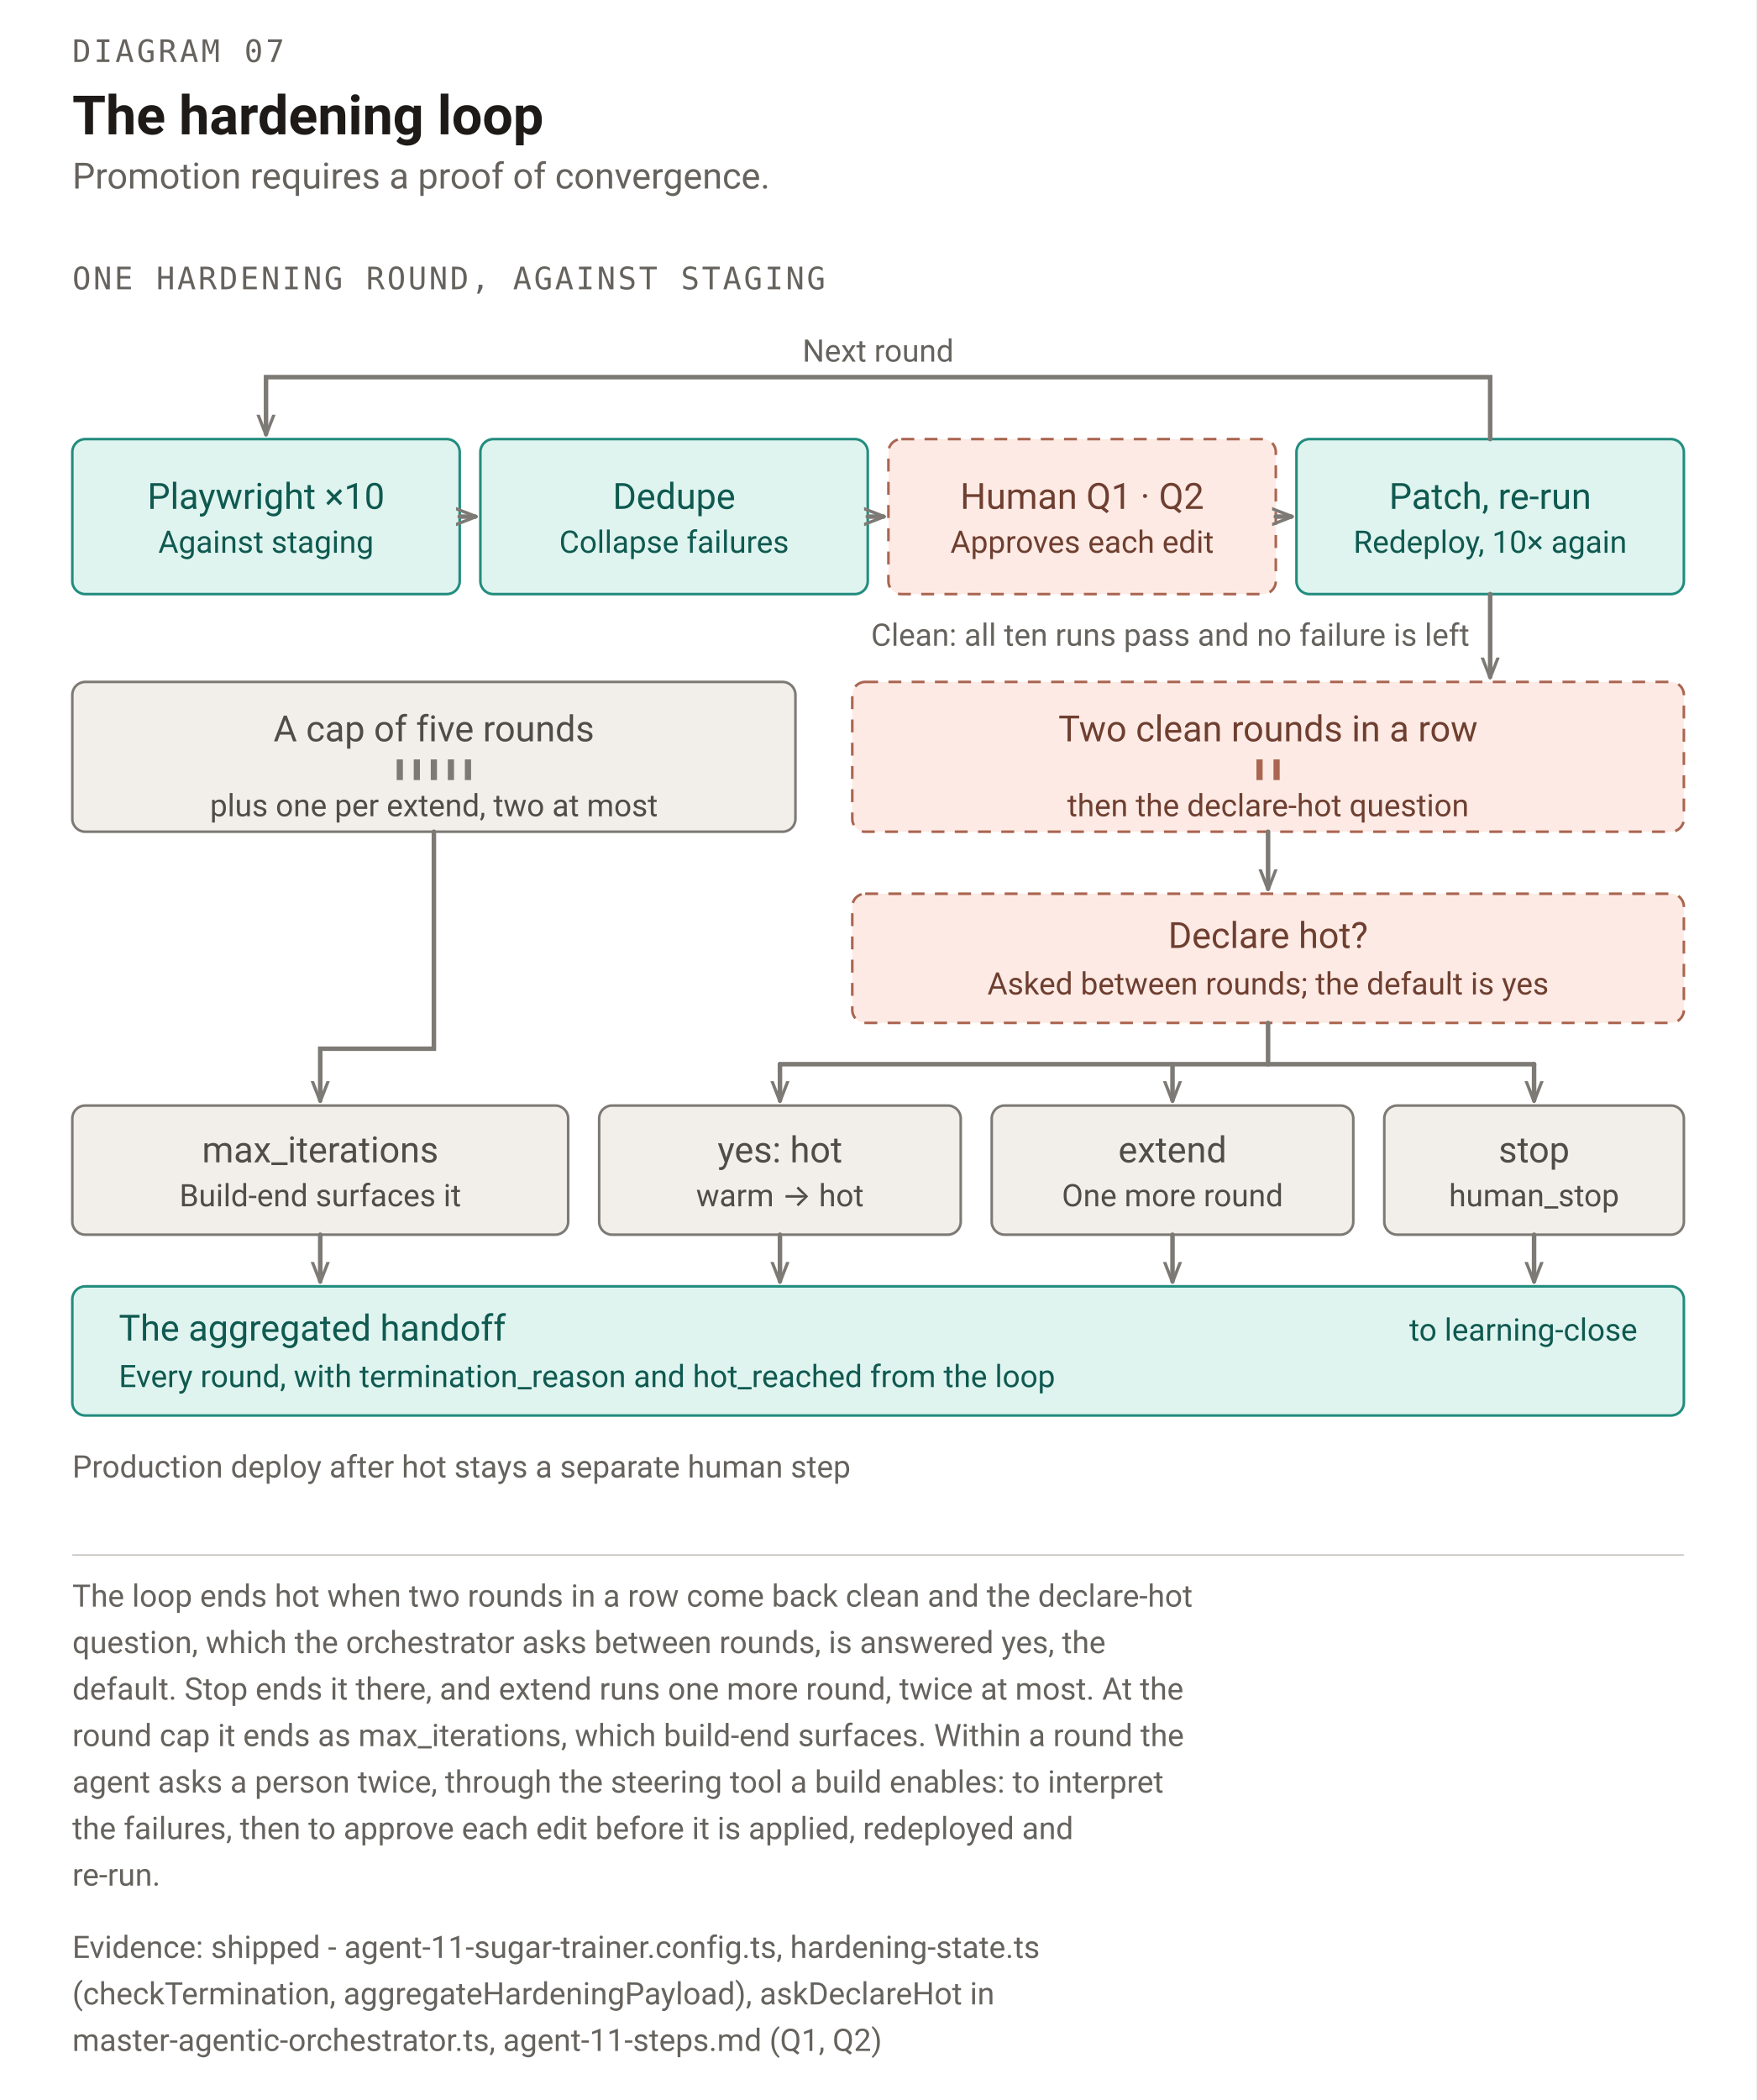
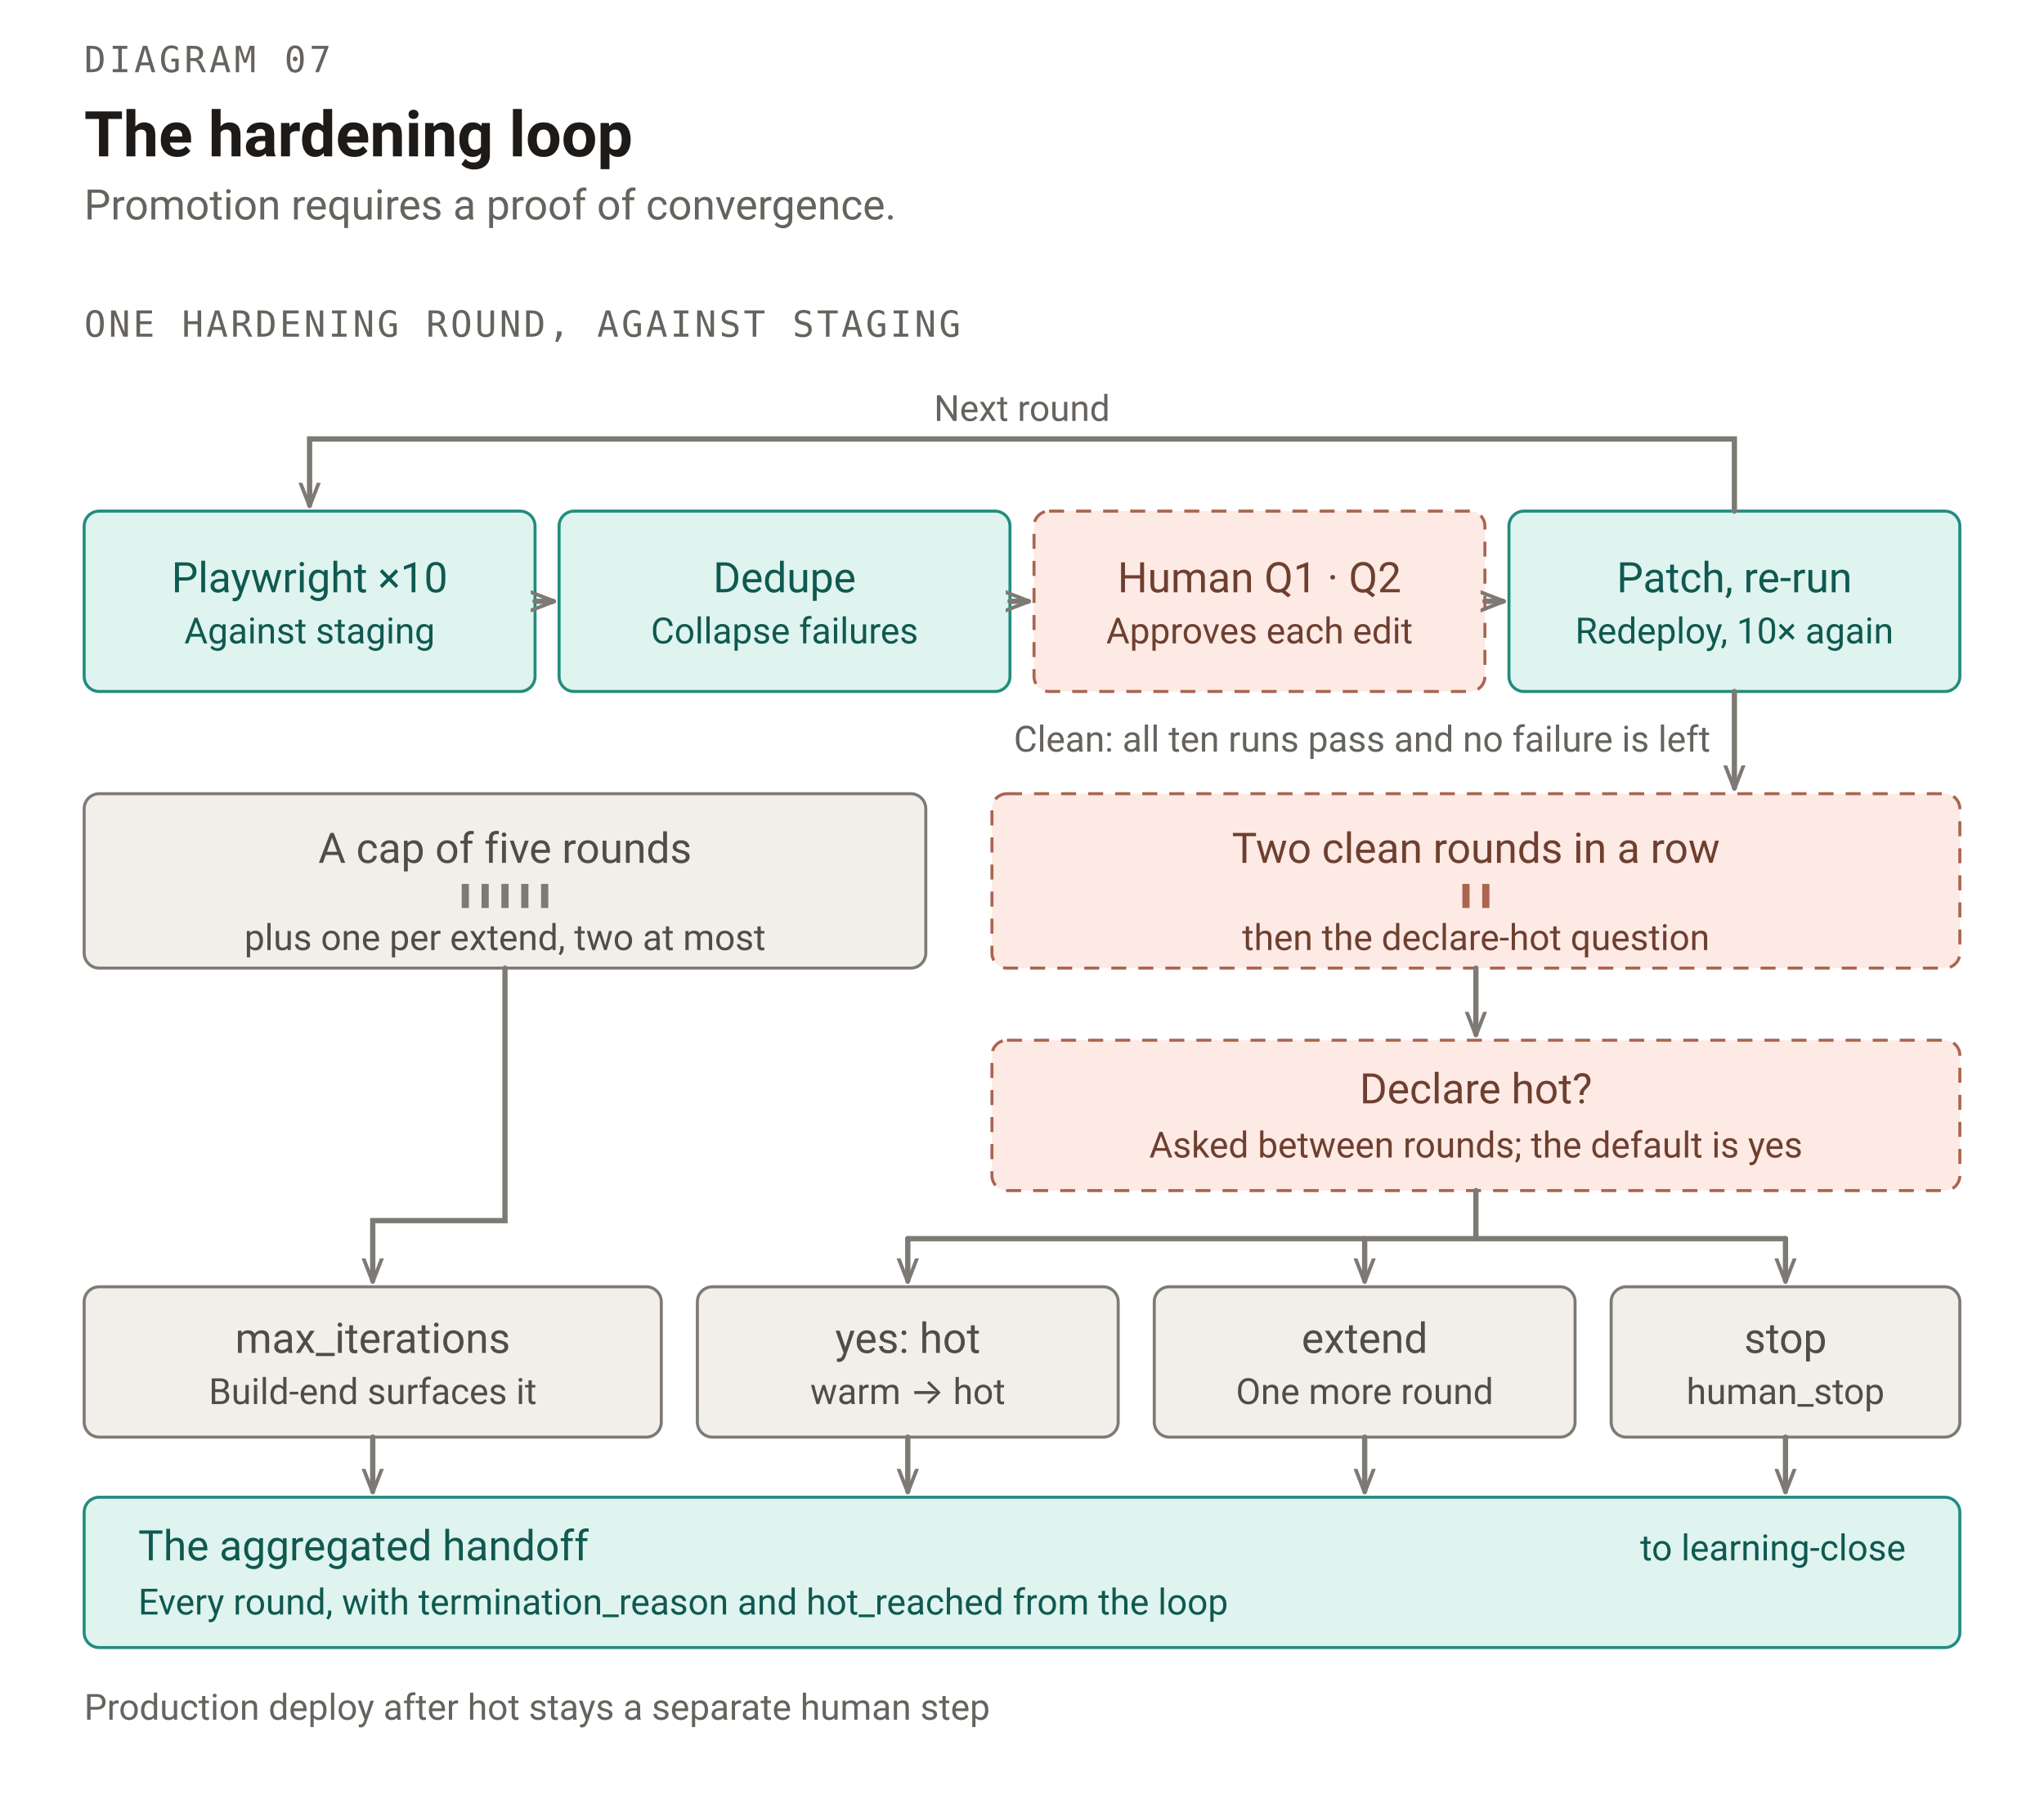
- <svg xmlns="http://www.w3.org/2000/svg" viewBox="0 0 680 813" width="100%" role="img" aria-label="The hardening loop. Promotion requires a proof of convergence.">
+ <svg xmlns="http://www.w3.org/2000/svg" viewBox="0 0 680 600" width="100%" role="img" aria-label="The hardening loop. Promotion requires a proof of convergence.">
  <style>text{font-family:system-ui,-apple-system,'Segoe UI',Roboto,'Helvetica Neue',sans-serif}text.mono{font-family:ui-monospace,'SFMono-Regular','Cascadia Mono','Segoe UI Mono','DejaVu Sans Mono','Liberation Mono',monospace}.num{font-variant-numeric:tabular-nums}@media (prefers-color-scheme:dark){.teal-f{fill:#122925;stroke:#61c2b2}.teal-o{stroke:#61c2b2}.teal-t{fill:#bee8e0}.teal-m{fill:#61c2b2}.teal-h{stroke:#32a091}.purple-f{fill:#242232;stroke:#ada4e6}.purple-o{stroke:#ada4e6}.purple-t{fill:#dddafb}.purple-m{fill:#ada4e6}.purple-h{stroke:#8b81c5}.coral-f{fill:#311f19;stroke:#e39982}.coral-o{stroke:#e39982}.coral-t{fill:#fad5c9}.coral-m{fill:#e39982}.coral-h{stroke:#c0765f}.gray-f{fill:#262421;stroke:#b1ada8}.gray-o{stroke:#b1ada8}.gray-t{fill:#e1ddd8}.gray-m{fill:#b1ada8}.gray-h{stroke:#8f8b87}.surface{fill:#0d0b08}.ink{fill:#ebe7e2}.mute{fill:#dbd7d2}.rule{stroke:#5b5753}}[data-theme=dark] .teal-f{fill:#122925;stroke:#61c2b2}[data-theme=dark] .teal-o{stroke:#61c2b2}[data-theme=dark] .teal-t{fill:#bee8e0}[data-theme=dark] .teal-m{fill:#61c2b2}[data-theme=dark] .teal-h{stroke:#32a091}[data-theme=dark] .purple-f{fill:#242232;stroke:#ada4e6}[data-theme=dark] .purple-o{stroke:#ada4e6}[data-theme=dark] .purple-t{fill:#dddafb}[data-theme=dark] .purple-m{fill:#ada4e6}[data-theme=dark] .purple-h{stroke:#8b81c5}[data-theme=dark] .coral-f{fill:#311f19;stroke:#e39982}[data-theme=dark] .coral-o{stroke:#e39982}[data-theme=dark] .coral-t{fill:#fad5c9}[data-theme=dark] .coral-m{fill:#e39982}[data-theme=dark] .coral-h{stroke:#c0765f}[data-theme=dark] .gray-f{fill:#262421;stroke:#b1ada8}[data-theme=dark] .gray-o{stroke:#b1ada8}[data-theme=dark] .gray-t{fill:#e1ddd8}[data-theme=dark] .gray-m{fill:#b1ada8}[data-theme=dark] .gray-h{stroke:#8f8b87}[data-theme=dark] .surface{fill:#0d0b08}[data-theme=dark] .ink{fill:#ebe7e2}[data-theme=dark] .mute{fill:#dbd7d2}[data-theme=dark] .rule{stroke:#5b5753}[data-theme=light] .teal-f{fill:#dff4ef;stroke:#228c7e}[data-theme=light] .teal-o{stroke:#228c7e}[data-theme=light] .teal-t{fill:#0f5950}[data-theme=light] .teal-m{fill:#228c7e}[data-theme=light] .teal-h{stroke:#32a091}[data-theme=light] .purple-f{fill:#eeecfd;stroke:#7a70af}[data-theme=light] .purple-o{stroke:#7a70af}[data-theme=light] .purple-t{fill:#4d4671}[data-theme=light] .purple-m{fill:#7a70af}[data-theme=light] .purple-h{stroke:#8b81c5}[data-theme=light] .coral-f{fill:#fdeae4;stroke:#aa6550}[data-theme=light] .coral-o{stroke:#aa6550}[data-theme=light] .coral-t{fill:#6e3f30}[data-theme=light] .coral-m{fill:#aa6550}[data-theme=light] .coral-h{stroke:#c0765f}[data-theme=light] .gray-f{fill:#f2eee9;stroke:#7d7a75}[data-theme=light] .gray-o{stroke:#7d7a75}[data-theme=light] .gray-t{fill:#504c48}[data-theme=light] .gray-m{fill:#7d7a75}[data-theme=light] .gray-h{stroke:#8f8b87}[data-theme=light] .surface{fill:#ffffff}[data-theme=light] .ink{fill:#1d1a17}[data-theme=light] .mute{fill:#66635e}[data-theme=light] .rule{stroke:#c1bdb8}</style>
  <defs>
    <marker id="ar-teal" viewBox="0 0 10 10" refX="8.5" refY="5" markerWidth="5" markerHeight="5" orient="auto-start-reverse">
      <path d="M0,1.5 L9,5 L0,8.5" fill="none" stroke="#228c7e" stroke-width="1.4" stroke-linecap="round" stroke-linejoin="round" class="teal-o" />
    </marker>
    <marker id="ar-purple" viewBox="0 0 10 10" refX="8.5" refY="5" markerWidth="5" markerHeight="5" orient="auto-start-reverse">
      <path d="M0,1.5 L9,5 L0,8.5" fill="none" stroke="#7a70af" stroke-width="1.4" stroke-linecap="round" stroke-linejoin="round" class="purple-o" />
    </marker>
    <marker id="ar-coral" viewBox="0 0 10 10" refX="8.5" refY="5" markerWidth="5" markerHeight="5" orient="auto-start-reverse">
      <path d="M0,1.5 L9,5 L0,8.5" fill="none" stroke="#aa6550" stroke-width="1.4" stroke-linecap="round" stroke-linejoin="round" class="coral-o" />
    </marker>
    <marker id="ar-gray" viewBox="0 0 10 10" refX="8.5" refY="5" markerWidth="5" markerHeight="5" orient="auto-start-reverse">
      <path d="M0,1.5 L9,5 L0,8.5" fill="none" stroke="#7d7a75" stroke-width="1.4" stroke-linecap="round" stroke-linejoin="round" class="gray-o" />
    </marker>
  </defs>
-   <rect x="0" y="0" width="680" height="813" fill="#ffffff" class="surface" />
+   <rect x="0" y="0" width="680" height="600" fill="#ffffff" class="surface" />
  <text x="28" y="24" font-size="12" fill="#66635e" letter-spacing="1.1" class="mute mono">DIAGRAM 07</text>
  <text x="28" y="52" font-size="21" fill="#1d1a17" font-weight="600" class="ink">The hardening loop</text>
  <text x="28" y="73" font-size="14" fill="#66635e" class="mute">Promotion requires a proof of convergence.</text>
  <text x="28" y="112" font-size="12" fill="#66635e" font-weight="500" letter-spacing="0.9" class="mute mono">ONE HARDENING ROUND, AGAINST STAGING</text>
  <rect x="28" y="170" width="150" height="60" rx="5" fill="#dff4ef" stroke="#228c7e" stroke-width="1.0" class="teal-f" />
  <text x="103.0" y="197.0" font-size="14" fill="#0f5950" text-anchor="middle" class="teal-t">Playwright ×10</text>
  <text x="103.0" y="214.0" font-size="12" fill="#0f5950" text-anchor="middle" class="teal-t">Against staging</text>
  <rect x="186" y="170" width="150" height="60" rx="5" fill="#dff4ef" stroke="#228c7e" stroke-width="1.0" class="teal-f" />
  <text x="261.0" y="197.0" font-size="14" fill="#0f5950" text-anchor="middle" class="teal-t">Dedupe</text>
  <text x="261.0" y="214.0" font-size="12" fill="#0f5950" text-anchor="middle" class="teal-t">Collapse failures</text>
  <rect x="344" y="170" width="150" height="60" rx="5" fill="#fdeae4" stroke="#aa6550" stroke-width="1.0" stroke-dasharray="5 4" class="coral-f" />
  <text x="419.0" y="197.0" font-size="14" fill="#6e3f30" text-anchor="middle" class="coral-t">Human Q1 · Q2</text>
  <text x="419.0" y="214.0" font-size="12" fill="#6e3f30" text-anchor="middle" class="coral-t">Approves each edit</text>
  <rect x="502" y="170" width="150" height="60" rx="5" fill="#dff4ef" stroke="#228c7e" stroke-width="1.0" class="teal-f" />
  <text x="577.0" y="197.0" font-size="14" fill="#0f5950" text-anchor="middle" class="teal-t">Patch, re-run</text>
  <text x="577.0" y="214.0" font-size="12" fill="#0f5950" text-anchor="middle" class="teal-t">Redeploy, 10× again</text>
  <line x1="178" y1="200" x2="184" y2="200" stroke="#7d7a75" stroke-width="1.75" stroke-linecap="round" marker-end="url(#ar-gray)" class="gray-o" />
  <line x1="336" y1="200" x2="342" y2="200" stroke="#7d7a75" stroke-width="1.75" stroke-linecap="round" marker-end="url(#ar-gray)" class="gray-o" />
  <line x1="494" y1="200" x2="500" y2="200" stroke="#7d7a75" stroke-width="1.75" stroke-linecap="round" marker-end="url(#ar-gray)" class="gray-o" />
  <path d="M577,170 L577,146 L103,146 L103,168" fill="none" stroke="#7d7a75" stroke-width="1.75" stroke-linecap="round" marker-end="url(#ar-gray)" class="gray-o" />
  <text x="340" y="140" font-size="12" fill="#66635e" text-anchor="middle" class="mute">Next round</text>
  <line x1="577" y1="230" x2="577" y2="262" stroke="#7d7a75" stroke-width="1.75" stroke-linecap="round" marker-end="url(#ar-gray)" class="gray-o" />
  <text x="569" y="250" font-size="12" fill="#66635e" text-anchor="end" class="mute">Clean: all ten runs pass and no failure is left</text>
  <rect x="28" y="264" width="280" height="58" rx="5" fill="#f2eee9" stroke="#7d7a75" stroke-width="1.0" class="gray-f" />
  <text x="168" y="287" font-size="14" fill="#504c48" text-anchor="middle" class="gray-t">A cap of five rounds</text>
  <rect x="153.6" y="294" width="2.4" height="8" rx="0" fill="#7d7a75" class="gray-m" />
  <rect x="160.2" y="294" width="2.4" height="8" rx="0" fill="#7d7a75" class="gray-m" />
  <rect x="166.8" y="294" width="2.4" height="8" rx="0" fill="#7d7a75" class="gray-m" />
  <rect x="173.4" y="294" width="2.4" height="8" rx="0" fill="#7d7a75" class="gray-m" />
  <rect x="180.0" y="294" width="2.4" height="8" rx="0" fill="#7d7a75" class="gray-m" />
  <text x="168" y="316" font-size="12" fill="#504c48" text-anchor="middle" class="gray-t">plus one per extend, two at most</text>
  <rect x="330" y="264" width="322" height="58" rx="5" fill="#fdeae4" stroke="#aa6550" stroke-width="1.0" stroke-dasharray="5 4" class="coral-f" />
  <text x="491" y="287" font-size="14" fill="#6e3f30" text-anchor="middle" class="coral-t">Two clean rounds in a row</text>
  <rect x="486.5" y="294" width="2.4" height="8" rx="0" fill="#aa6550" class="coral-m" />
  <rect x="493.1" y="294" width="2.4" height="8" rx="0" fill="#aa6550" class="coral-m" />
  <text x="491" y="316" font-size="12" fill="#6e3f30" text-anchor="middle" class="coral-t">then the declare-hot question</text>
  <line x1="491" y1="322" x2="491" y2="344" stroke="#7d7a75" stroke-width="1.75" stroke-linecap="round" marker-end="url(#ar-gray)" class="gray-o" />
  <rect x="330" y="346" width="322" height="50" rx="5" fill="#fdeae4" stroke="#aa6550" stroke-width="1.0" stroke-dasharray="5 4" class="coral-f" />
  <text x="491" y="367" font-size="14" fill="#6e3f30" text-anchor="middle" class="coral-t">Declare hot?</text>
  <text x="491" y="385" font-size="12" fill="#6e3f30" text-anchor="middle" class="coral-t">Asked between rounds; the default is yes</text>
  <path d="M168,322 L168,406 L124,406 L124,426" fill="none" stroke="#7d7a75" stroke-width="1.75" stroke-linecap="round" marker-end="url(#ar-gray)" class="gray-o" />
  <line x1="491" y1="396" x2="491" y2="412" stroke="#7d7a75" stroke-width="1.75" stroke-linecap="round" class="gray-o" />
  <line x1="302" y1="412" x2="594" y2="412" stroke="#7d7a75" stroke-width="1.75" stroke-linecap="round" class="gray-o" />
  <line x1="302" y1="412" x2="302" y2="426" stroke="#7d7a75" stroke-width="1.75" stroke-linecap="round" marker-end="url(#ar-gray)" class="gray-o" />
  <line x1="454" y1="412" x2="454" y2="426" stroke="#7d7a75" stroke-width="1.75" stroke-linecap="round" marker-end="url(#ar-gray)" class="gray-o" />
  <line x1="594" y1="412" x2="594" y2="426" stroke="#7d7a75" stroke-width="1.75" stroke-linecap="round" marker-end="url(#ar-gray)" class="gray-o" />
  <rect x="28" y="428" width="192" height="50" rx="5" fill="#f2eee9" stroke="#7d7a75" stroke-width="1.0" class="gray-f" />
  <text x="124.0" y="450.0" font-size="14" fill="#504c48" text-anchor="middle" class="gray-t">max_iterations</text>
  <text x="124.0" y="467.0" font-size="12" fill="#504c48" text-anchor="middle" class="gray-t">Build-end surfaces it</text>
  <line x1="124.0" y1="478" x2="124.0" y2="496" stroke="#7d7a75" stroke-width="1.75" stroke-linecap="round" marker-end="url(#ar-gray)" class="gray-o" />
  <rect x="232" y="428" width="140" height="50" rx="5" fill="#f2eee9" stroke="#7d7a75" stroke-width="1.0" class="gray-f" />
  <text x="302.0" y="450.0" font-size="14" fill="#504c48" text-anchor="middle" class="gray-t">yes: hot</text>
  <text x="302.0" y="467.0" font-size="12" fill="#504c48" text-anchor="middle" class="gray-t">warm → hot</text>
  <line x1="302.0" y1="478" x2="302.0" y2="496" stroke="#7d7a75" stroke-width="1.75" stroke-linecap="round" marker-end="url(#ar-gray)" class="gray-o" />
  <rect x="384" y="428" width="140" height="50" rx="5" fill="#f2eee9" stroke="#7d7a75" stroke-width="1.0" class="gray-f" />
  <text x="454.0" y="450.0" font-size="14" fill="#504c48" text-anchor="middle" class="gray-t">extend</text>
  <text x="454.0" y="467.0" font-size="12" fill="#504c48" text-anchor="middle" class="gray-t">One more round</text>
  <line x1="454.0" y1="478" x2="454.0" y2="496" stroke="#7d7a75" stroke-width="1.75" stroke-linecap="round" marker-end="url(#ar-gray)" class="gray-o" />
  <rect x="536" y="428" width="116" height="50" rx="5" fill="#f2eee9" stroke="#7d7a75" stroke-width="1.0" class="gray-f" />
  <text x="594.0" y="450.0" font-size="14" fill="#504c48" text-anchor="middle" class="gray-t">stop</text>
  <text x="594.0" y="467.0" font-size="12" fill="#504c48" text-anchor="middle" class="gray-t">human_stop</text>
  <line x1="594.0" y1="478" x2="594.0" y2="496" stroke="#7d7a75" stroke-width="1.75" stroke-linecap="round" marker-end="url(#ar-gray)" class="gray-o" />
  <rect x="28" y="498" width="624" height="50" rx="5" fill="#dff4ef" stroke="#228c7e" stroke-width="1.0" class="teal-f" />
  <text x="46" y="519" font-size="14" fill="#0f5950" class="teal-t">The aggregated handoff</text>
  <text x="634" y="519" font-size="12" fill="#0f5950" text-anchor="end" class="teal-t">to learning-close</text>
  <text x="46" y="537" font-size="12" fill="#0f5950" class="teal-t">Every round, with termination_reason and hot_reached from the loop</text>
  <text x="28" y="572" font-size="12" fill="#66635e" class="mute">Production deploy after hot stays a separate human step</text>
-   <line x1="28" y1="602" x2="652" y2="602" stroke="#c1bdb8" stroke-width="0.5" class="rule" />
-   <text x="28" y="622" font-size="12" fill="#66635e" class="mute">The loop ends hot when two rounds in a row come back clean and the declare-hot</text>
-   <text x="28" y="640" font-size="12" fill="#66635e" class="mute">question, which the orchestrator asks between rounds, is answered yes, the</text>
-   <text x="28" y="658" font-size="12" fill="#66635e" class="mute">default. Stop ends it there, and extend runs one more round, twice at most. At the</text>
-   <text x="28" y="676" font-size="12" fill="#66635e" class="mute">round cap it ends as max_iterations, which build-end surfaces. Within a round the</text>
-   <text x="28" y="694" font-size="12" fill="#66635e" class="mute">agent asks a person twice, through the steering tool a build enables: to interpret</text>
-   <text x="28" y="712" font-size="12" fill="#66635e" class="mute">the failures, then to approve each edit before it is applied, redeployed and</text>
-   <text x="28" y="730" font-size="12" fill="#66635e" class="mute">re-run.</text>
-   <text x="28" y="758" font-size="12" fill="#66635e" class="mute">Evidence: shipped - agent-11-sugar-trainer.config.ts, hardening-state.ts</text>
-   <text x="28" y="776" font-size="12" fill="#66635e" class="mute">(checkTermination, aggregateHardeningPayload), askDeclareHot in</text>
-   <text x="28" y="794" font-size="12" fill="#66635e" class="mute">master-agentic-orchestrator.ts, agent-11-steps.md (Q1, Q2)</text>
</svg>
